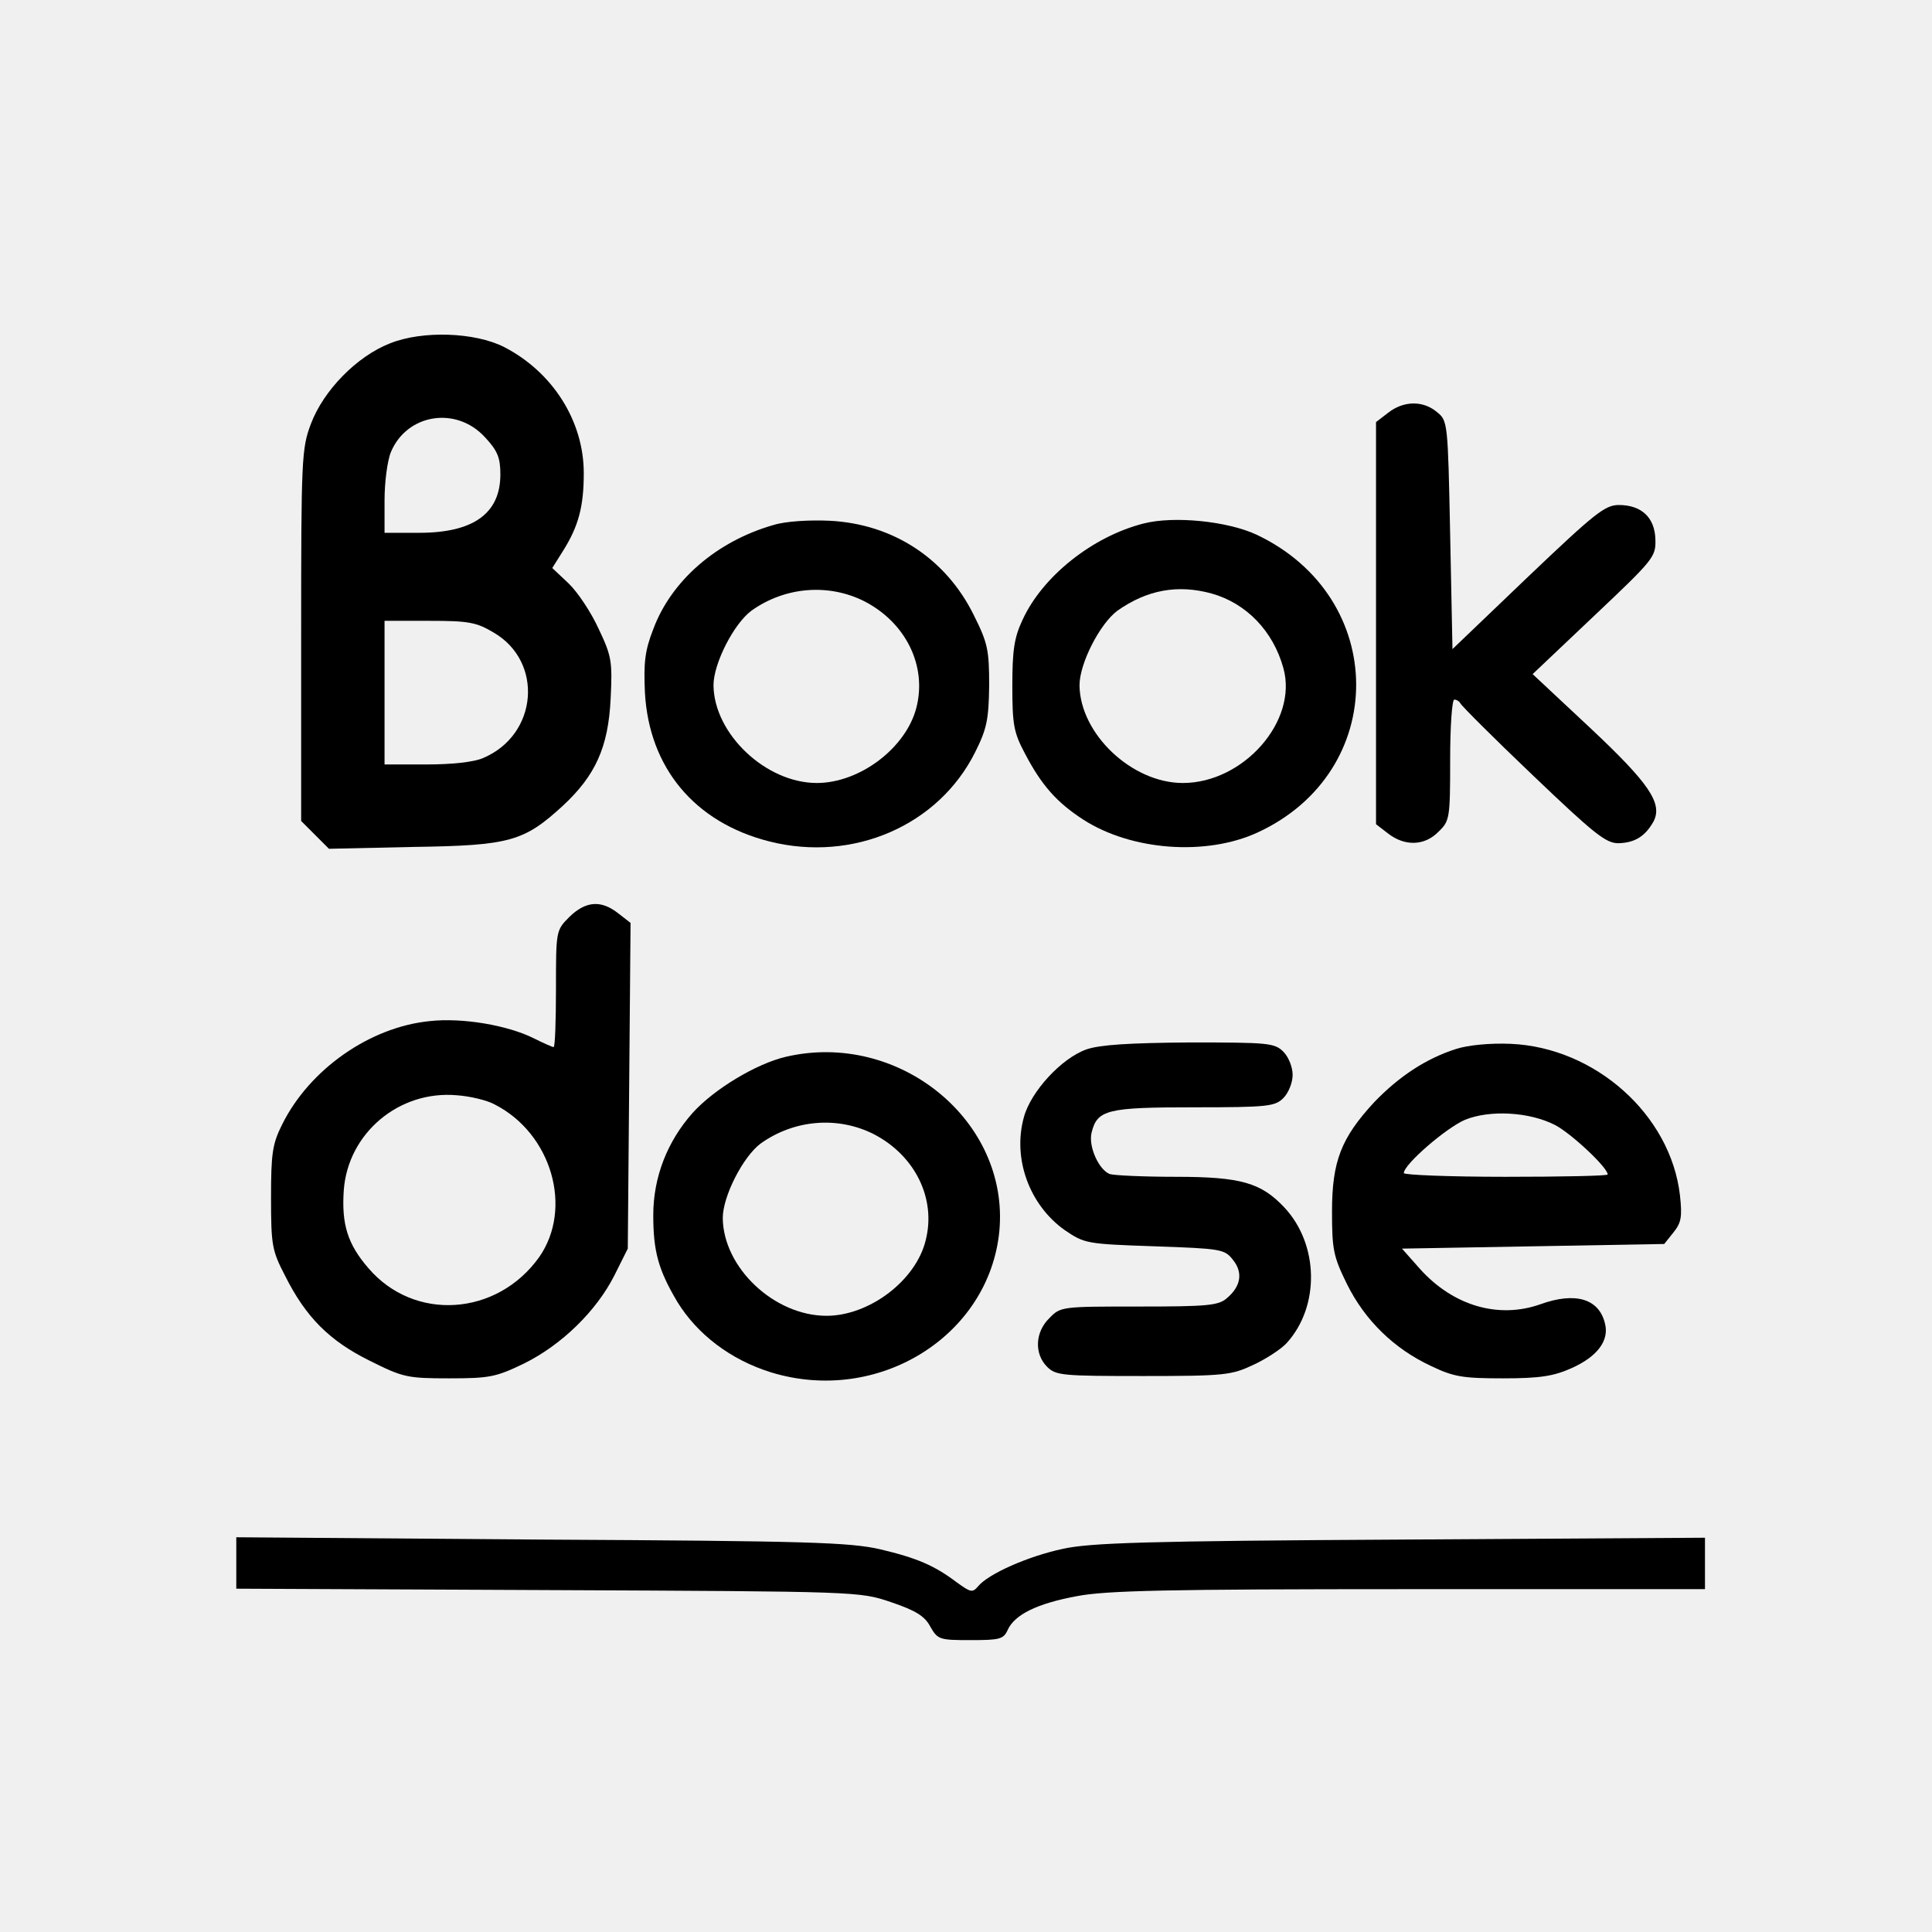
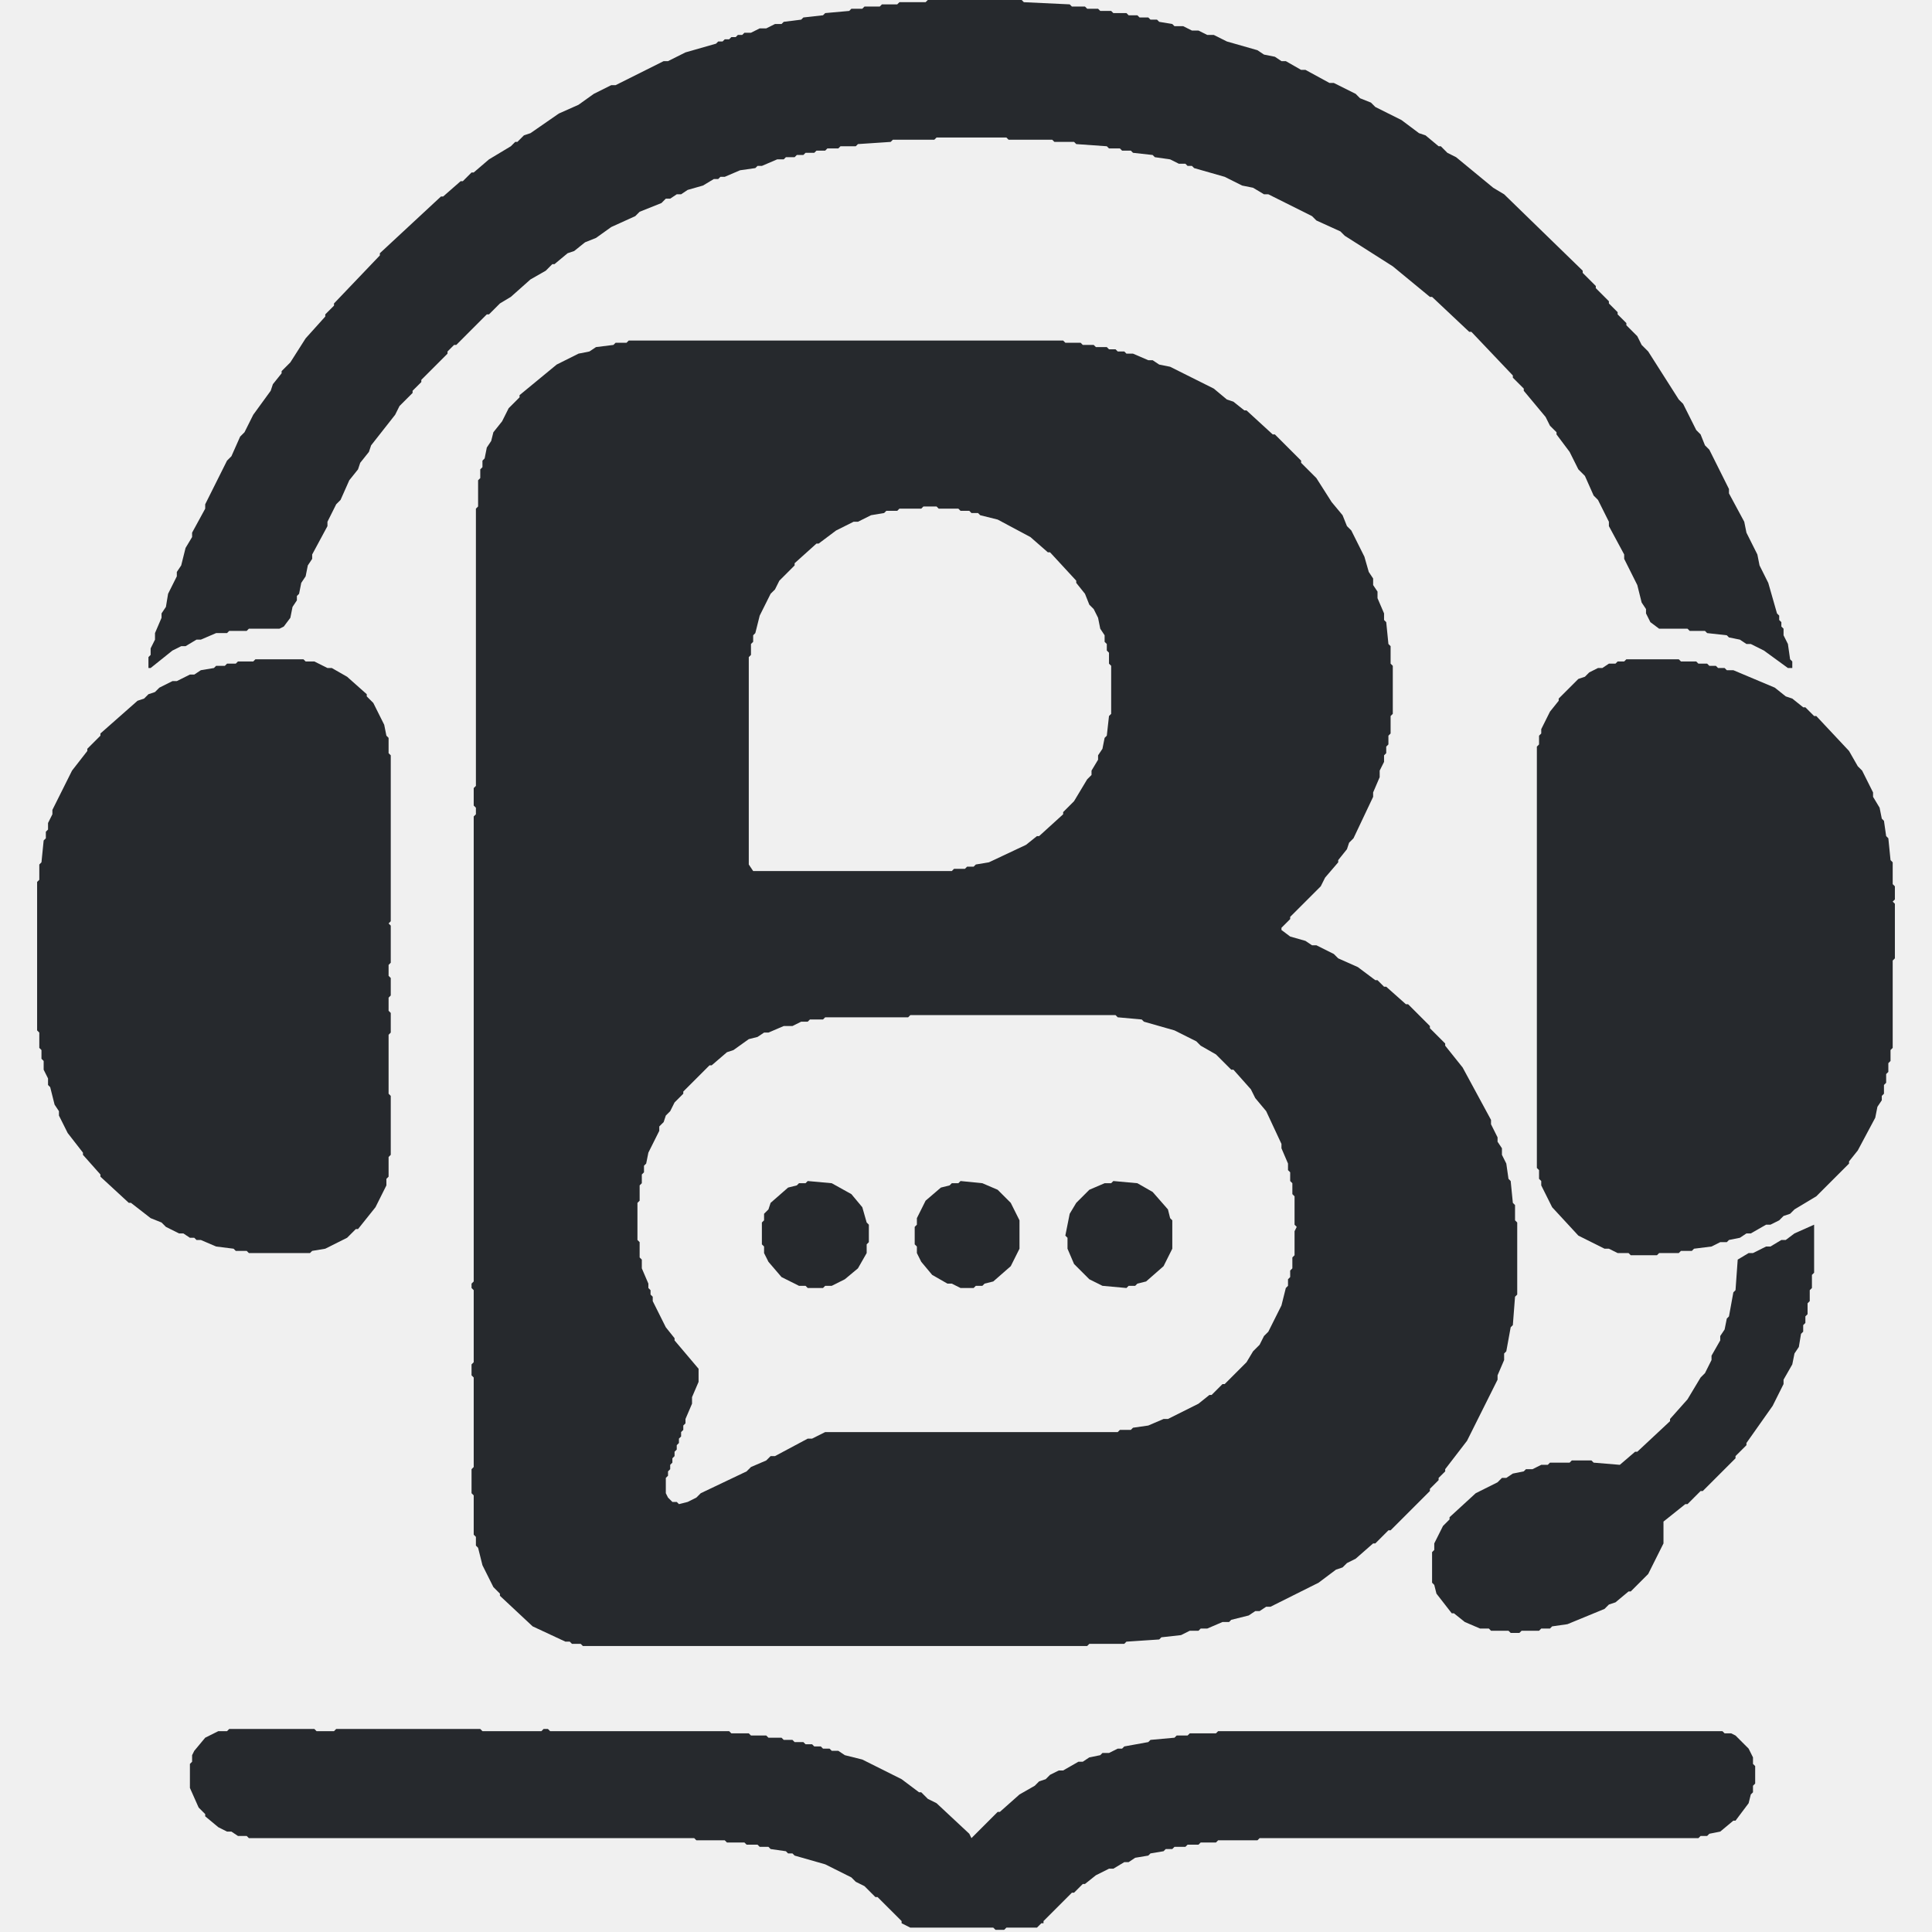
- <svg xmlns="http://www.w3.org/2000/svg" version="1.0" width="417pt" height="417pt" viewBox="0 0 417 417" preserveAspectRatio="xMidYMid meet">
-   <g transform="translate(0,417) scale(0.1,-0.1)" fill="#000000" stroke="none">
-     <path d="M842 3429 c-72 -28 -144 -102 -171 -174 -20 -53 -21 -75 -21 -456 l0 -401 30 -30 30 -30 183 4 c208 3 238 12 322 89 70 65 98 126 103 231 4 81 2 92 -26 151 -16 35 -45 79 -65 98 l-35 33 22 35 c35 55 46 98 46 170 0 112 -67 218 -172 272 -63 32 -176 36 -246 8z m205 -203 c27 -29 33 -44 33 -80 0 -84 -58 -126 -175 -126 l-75 0 0 70 c0 39 6 86 14 105 35 82 141 99 203 31z m18 -421 c109 -63 96 -221 -22 -271 -20 -9 -68 -14 -123 -14 l-90 0 0 155 0 155 97 0 c84 0 101 -3 138 -25z" />
-     <path d="M2996 3279 l-26 -20 0 -434 0 -434 26 -20 c36 -28 79 -27 109 4 24 23 25 29 25 155 0 72 4 130 9 130 5 0 11 -4 13 -8 2 -5 72 -75 156 -155 133 -127 158 -147 185 -147 36 1 58 15 76 47 20 39 -9 82 -138 203 l-123 115 133 126 c128 121 133 127 132 164 -1 48 -30 75 -79 75 -30 0 -52 -18 -196 -155 l-163 -156 -5 247 c-5 243 -5 246 -29 265 -30 25 -72 24 -105 -2z" />
-     <path d="M1670 3037 c-123 -35 -221 -120 -260 -225 -18 -46 -21 -72 -18 -137 9 -162 107 -280 268 -321 181 -46 366 34 445 193 25 50 29 70 30 143 0 77 -3 92 -33 152 -60 122 -174 197 -311 204 -44 2 -95 -1 -121 -9z m196 -165 c89 -46 135 -139 112 -229 -22 -87 -122 -163 -215 -163 -110 0 -222 106 -223 211 0 47 44 133 82 161 73 52 167 59 244 20z" />
-     <path d="M2468 3040 c-110 -28 -218 -114 -261 -208 -18 -38 -22 -66 -22 -142 0 -84 3 -101 27 -146 36 -69 69 -106 126 -143 104 -67 265 -79 376 -28 285 131 284 508 -2 643 -62 29 -178 41 -244 24z m147 -151 c75 -21 133 -81 155 -161 32 -114 -86 -248 -217 -248 -110 0 -222 106 -223 211 0 47 44 133 82 161 64 45 130 57 203 37z" />
-     <path d="M1229 2191 c-29 -29 -29 -30 -29 -155 0 -69 -2 -126 -5 -126 -3 0 -23 9 -43 19 -56 28 -154 45 -225 37 -129 -13 -259 -104 -318 -223 -21 -42 -24 -62 -24 -158 0 -102 2 -114 30 -168 45 -90 96 -141 183 -184 72 -36 81 -38 172 -38 87 0 101 3 161 32 81 40 156 113 195 190 l29 58 3 351 3 352 -27 21 c-37 29 -70 26 -105 -8z m-161 -405 c123 -63 169 -224 96 -329 -91 -128 -270 -140 -369 -24 -45 52 -58 95 -53 168 9 123 119 216 244 205 29 -2 66 -11 82 -20z" />
-     <path d="M2345 1905 c-54 -19 -120 -91 -135 -146 -25 -90 12 -190 88 -244 43 -29 46 -30 194 -35 143 -5 151 -6 169 -29 22 -27 18 -57 -13 -83 -18 -16 -43 -18 -190 -18 -166 0 -169 0 -193 -25 -31 -30 -33 -77 -5 -105 19 -19 33 -20 208 -20 176 0 190 2 237 24 28 13 60 34 72 47 72 79 70 213 -5 293 -50 53 -93 66 -234 66 -69 0 -134 3 -143 6 -24 10 -46 60 -39 89 12 50 34 55 221 55 160 0 175 2 193 20 11 11 20 33 20 50 0 17 -9 39 -20 50 -19 19 -33 20 -202 20 -131 -1 -194 -5 -223 -15z" />
-     <path d="M3143 1906 c-66 -21 -124 -60 -177 -115 -71 -77 -91 -127 -91 -236 0 -82 3 -97 32 -156 39 -79 102 -140 181 -177 50 -24 69 -27 157 -27 80 0 109 5 147 22 56 25 82 60 72 97 -13 53 -64 68 -139 41 -90 -32 -188 -4 -260 76 l-39 44 283 5 283 5 20 25 c17 21 19 34 14 80 -20 174 -183 319 -365 327 -46 2 -93 -3 -118 -11z m213 -164 c35 -18 114 -92 114 -107 0 -3 -99 -5 -220 -5 -121 0 -220 4 -220 8 0 19 92 98 132 115 54 22 139 17 194 -11z" />
-     <path d="M1696 1889 c-64 -15 -155 -70 -201 -121 -55 -62 -85 -139 -85 -221 0 -78 11 -118 52 -187 43 -70 115 -125 202 -152 231 -71 471 78 493 305 22 238 -217 433 -461 376z m190 -167 c89 -46 135 -139 112 -229 -21 -87 -122 -163 -214 -163 -113 0 -223 104 -224 211 0 47 44 133 82 161 73 52 167 59 244 20z" />
-     <path d="M510 796 l0 -55 673 -3 c671 -3 672 -3 740 -26 53 -18 73 -30 85 -53 16 -28 20 -29 87 -29 63 0 71 2 80 22 15 33 63 57 150 73 63 12 194 15 716 15 l639 0 0 56 0 55 -657 -4 c-550 -3 -670 -7 -729 -20 -75 -16 -161 -54 -183 -81 -12 -14 -16 -13 -45 8 -49 37 -86 53 -166 72 -66 15 -153 18 -732 21 l-658 5 0 -56z" />
+ <svg xmlns="http://www.w3.org/2000/svg" width="1024" height="1024" viewBox="0 0 1024 1024">
+   <style>g{fill:#26292d}@media (prefers-color-scheme:dark){g{fill:#fff}}</style>
+   <g fill-rule="evenodd">
+     <path d="M 100.66,934.91 L 100.66,947.63 L 105.29,958.05 L 108.76,961.52 L 108.76,962.68 L 115.71,968.46 L 120.33,970.78 L 122.65,970.78 L 126.12,973.09 L 130.75,973.09 L 131.91,974.25 L 367.95,974.25 L 369.10,975.40 L 384.14,975.40 L 385.30,976.56 L 394.56,976.56 L 395.72,977.72 L 401.50,977.72 L 402.66,978.87 L 407.29,978.87 L 408.44,980.03 L 416.54,981.19 L 417.70,982.35 L 420.01,982.35 L 421.17,983.50 L 437.37,988.13 L 451.25,995.07 L 453.57,997.39 L 458.20,999.70 L 463.98,1005.49 L 465.14,1005.49 L 477.87,1018.21 L 477.87,1019.37 L 482.49,1021.69 L 526.46,1021.69 L 527.62,1022.84 L 532.25,1022.84 L 533.41,1021.69 L 549.60,1021.69 L 551.92,1019.37 L 553.08,1019.37 L 553.08,1018.21 L 568.12,1003.17 L 569.27,1003.17 L 573.90,998.54 L 575.06,998.54 L 580.85,993.92 L 587.79,990.45 L 590.10,990.45 L 595.89,986.97 L 598.20,986.97 L 601.67,984.66 L 608.61,983.50 L 609.77,982.35 L 616.71,981.19 L 617.87,980.03 L 621.34,980.03 L 622.50,978.87 L 628.28,978.87 L 629.44,977.72 L 635.23,977.72 L 636.38,976.56 L 644.48,976.56 L 645.64,975.40 L 666.47,975.40 L 667.62,974.25 L 900.19,974.25 L 901.35,973.09 L 904.82,973.09 L 905.98,971.93 L 911.76,970.78 L 918.71,964.99 L 919.86,964.99 L 926.81,955.73 L 927.96,951.11 L 929.12,949.95 L 929.12,946.48 L 930.28,945.32 L 930.28,936.06 L 929.12,934.91 L 929.12,931.44 L 926.81,926.81 L 919.86,919.86 L 917.55,918.71 L 914.08,918.71 L 912.92,917.55 L 645.64,917.55 L 644.48,918.71 L 630.60,918.71 L 629.44,919.86 L 623.66,919.86 L 622.50,921.02 L 609.77,922.18 L 608.61,923.34 L 595.89,925.65 L 594.73,926.81 L 592.42,926.81 L 587.79,929.12 L 584.32,929.12 L 583.16,930.28 L 577.37,931.44 L 573.90,933.75 L 571.59,933.75 L 563.49,938.38 L 561.18,938.38 L 556.55,940.69 L 554.23,943.01 L 550.76,944.16 L 548.45,946.48 L 540.35,951.11 L 529.93,960.36 L 528.78,960.36 L 514.89,974.25 L 513.74,971.93 L 496.38,955.73 L 491.75,953.42 L 488.28,949.95 L 487.12,949.95 L 477.87,943.01 L 457.04,932.59 L 447.78,930.28 L 444.31,927.96 L 440.84,927.96 L 439.68,926.81 L 436.21,926.81 L 435.06,925.65 L 431.58,925.65 L 430.43,924.49 L 426.96,924.49 L 425.80,923.34 L 421.17,923.34 L 420.01,922.18 L 415.39,922.18 L 414.23,921.02 L 407.29,921.02 L 406.13,919.86 L 398.03,919.86 L 396.87,918.71 L 387.62,918.71 L 386.46,917.55 L 291.58,917.55 L 290.42,916.39 L 288.11,916.39 L 286.95,917.55 L 255.71,917.55 L 254.55,916.39 L 178.19,916.39 L 177.03,917.55 L 167.77,917.55 L 166.62,916.39 L 121.49,916.39 L 120.33,917.55 L 115.71,917.55 L 108.76,921.02 L 102.98,927.96 L 101.82,930.28 L 101.82,933.75 Z M 961.52,649.11 L 951.11,653.74 L 946.48,657.21 L 944.16,657.21 L 938.38,660.68 L 936.06,660.68 L 929.12,664.15 L 926.81,664.15 L 921.02,667.62 L 919.86,683.82 L 918.71,684.98 L 916.39,697.71 L 915.24,698.87 L 914.08,704.65 L 911.76,708.12 L 911.76,710.44 L 907.14,718.54 L 907.14,720.85 L 903.67,727.79 L 901.35,730.11 L 894.41,741.68 L 885.15,752.09 L 885.15,753.25 L 867.80,769.45 L 866.64,769.45 L 858.54,776.39 L 844.66,775.23 L 843.50,774.07 L 833.08,774.07 L 831.93,775.23 L 821.51,775.23 L 820.36,776.39 L 816.89,776.39 L 812.26,778.70 L 808.79,778.70 L 807.63,779.86 L 801.84,781.02 L 798.37,783.33 L 796.06,783.33 L 793.74,785.65 L 782.17,791.43 L 768.29,804.16 L 768.29,805.32 L 764.82,808.79 L 760.19,818.04 L 760.19,821.51 L 759.03,822.67 L 759.03,838.87 L 760.19,840.03 L 761.35,844.66 L 769.45,855.07 L 770.60,855.07 L 776.39,859.70 L 784.49,863.17 L 789.12,863.17 L 790.27,864.33 L 799.53,864.33 L 800.69,865.48 L 805.32,865.48 L 806.47,864.33 L 815.73,864.33 L 816.89,863.17 L 821.51,863.17 L 822.67,862.01 L 830.77,860.85 L 850.44,852.75 L 852.75,850.44 L 856.23,849.28 L 863.17,843.50 L 864.33,843.50 L 873.58,834.24 L 881.68,818.04 L 881.68,806.47 L 893.25,797.22 L 894.41,797.22 L 901.35,790.27 L 902.51,790.27 L 919.86,772.92 L 919.86,771.76 L 925.65,765.98 L 925.65,764.82 L 939.53,745.15 L 945.32,733.58 L 945.32,731.26 L 949.95,723.16 L 951.11,717.38 L 953.42,713.91 L 954.58,706.96 L 955.73,705.81 L 955.73,702.34 L 956.89,701.18 L 956.89,697.71 L 958.05,696.55 L 958.05,690.77 L 959.20,689.61 L 959.20,683.82 L 960.36,682.67 L 960.36,675.72 L 961.52,674.57 Z M 590.10,625.97 L 588.94,627.13 L 585.47,627.13 L 577.37,630.60 L 570.43,637.54 L 566.96,643.33 L 564.65,654.90 L 565.80,656.05 L 565.80,661.84 L 569.27,669.94 L 577.37,678.04 L 584.32,681.51 L 597.04,682.67 L 598.20,681.51 L 601.67,681.51 L 602.83,680.35 L 607.46,679.20 L 616.71,671.10 L 621.34,661.84 L 621.34,646.80 L 620.19,645.64 L 619.03,641.01 L 610.93,631.76 L 602.83,627.13 Z M 509.11,625.97 L 507.95,627.13 L 504.48,627.13 L 503.32,628.28 L 498.69,629.44 L 490.59,636.38 L 485.97,645.64 L 485.97,649.11 L 484.81,650.27 L 484.81,659.53 L 485.97,660.68 L 485.97,664.15 L 488.28,668.78 L 494.07,675.72 L 502.16,680.35 L 504.48,680.35 L 509.11,682.67 L 516.05,682.67 L 517.21,681.51 L 520.68,681.51 L 521.84,680.35 L 526.46,679.20 L 535.72,671.10 L 540.35,661.84 L 540.35,646.80 L 535.72,637.54 L 528.78,630.60 L 520.68,627.13 Z M 428.11,625.97 L 426.96,627.13 L 423.48,627.13 L 422.33,628.28 L 417.70,629.44 L 408.44,637.54 L 407.29,641.01 L 404.97,643.33 L 404.97,646.80 L 403.81,647.95 L 403.81,659.53 L 404.97,660.68 L 404.97,664.15 L 407.29,668.78 L 414.23,676.88 L 423.48,681.51 L 426.96,681.51 L 428.11,682.67 L 436.21,682.67 L 437.37,681.51 L 440.84,681.51 L 447.78,678.04 L 454.73,672.25 L 459.35,664.15 L 459.35,659.53 L 460.51,658.37 L 460.51,649.11 L 459.35,647.95 L 457.04,639.86 L 451.25,632.91 L 440.84,627.13 Z M 295.05,193.23 L 275.38,209.43 L 275.38,210.59 L 269.60,216.37 L 266.12,223.31 L 261.50,229.10 L 260.34,233.73 L 258.02,237.20 L 256.87,242.98 L 255.71,244.14 L 255.71,247.61 L 254.55,248.77 L 254.55,253.40 L 253.40,254.55 L 253.40,268.44 L 252.24,269.60 L 252.24,416.54 L 251.08,417.70 L 251.08,426.96 L 252.24,428.11 L 252.24,431.58 L 251.08,432.74 L 251.08,679.20 L 249.93,680.35 L 249.93,682.67 L 251.08,683.82 L 251.08,722.01 L 249.93,723.16 L 249.93,728.95 L 251.08,730.11 L 251.08,777.55 L 249.93,778.70 L 249.93,791.43 L 251.08,792.59 L 251.08,813.41 L 252.24,814.57 L 252.24,819.20 L 253.40,820.36 L 255.71,829.61 L 261.50,841.18 L 264.97,844.66 L 264.97,845.81 L 282.32,862.01 L 299.68,870.11 L 301.99,870.11 L 303.15,871.27 L 307.78,871.27 L 308.94,872.42 L 576.22,872.42 L 577.37,871.27 L 595.89,871.27 L 597.04,870.11 L 614.40,868.95 L 615.56,867.80 L 625.97,866.64 L 630.60,864.33 L 635.23,864.33 L 636.38,863.17 L 639.86,863.17 L 647.95,859.70 L 651.43,859.70 L 652.58,858.54 L 661.84,856.23 L 665.31,853.91 L 667.62,853.91 L 671.10,851.60 L 673.41,851.60 L 698.87,838.87 L 708.12,831.93 L 711.59,830.77 L 713.91,828.46 L 718.54,826.14 L 727.79,818.04 L 728.95,818.04 L 735.89,811.10 L 737.05,811.10 L 757.88,790.27 L 757.88,789.12 L 762.50,784.49 L 762.50,783.33 L 765.98,779.86 L 765.98,778.70 L 777.55,763.66 L 793.74,731.26 L 793.74,728.95 L 797.22,720.85 L 797.22,717.38 L 798.37,716.22 L 800.69,703.49 L 801.84,702.34 L 803.00,687.29 L 804.16,686.14 L 804.16,647.95 L 803.00,646.80 L 803.00,638.70 L 801.84,637.54 L 800.69,625.97 L 799.53,624.81 L 798.37,616.71 L 796.06,612.09 L 796.06,608.61 L 793.74,605.14 L 793.74,602.83 L 790.27,595.89 L 790.27,593.57 L 775.23,565.80 L 765.98,554.23 L 765.98,553.08 L 757.88,544.98 L 757.88,543.82 L 746.31,532.25 L 745.15,532.25 L 734.73,522.99 L 733.58,522.99 L 730.11,519.52 L 728.95,519.52 L 719.69,512.58 L 709.28,507.95 L 706.96,505.64 L 697.71,501.01 L 695.39,501.01 L 691.92,498.69 L 683.82,496.38 L 679.20,492.91 L 679.20,491.75 L 683.82,487.12 L 683.82,485.97 L 700.02,469.77 L 702.34,465.14 L 709.28,457.04 L 709.28,455.88 L 713.91,450.10 L 715.06,446.63 L 717.38,444.31 L 727.79,422.33 L 727.79,420.01 L 731.26,411.91 L 731.26,408.44 L 733.58,403.81 L 733.58,400.34 L 734.73,399.19 L 734.73,395.72 L 735.89,394.56 L 735.89,389.93 L 737.05,388.77 L 737.05,379.52 L 738.21,378.36 L 738.21,352.90 L 737.05,351.75 L 737.05,342.49 L 735.89,341.33 L 734.73,329.76 L 733.58,328.61 L 733.58,325.13 L 730.11,317.04 L 730.11,313.56 L 727.79,310.09 L 727.79,306.62 L 725.48,303.15 L 723.16,295.05 L 716.22,281.17 L 713.91,278.85 L 711.59,273.07 L 705.81,266.12 L 697.71,253.40 L 689.61,245.30 L 689.61,244.14 L 675.72,230.26 L 674.57,230.26 L 660.68,217.53 L 659.53,217.53 L 653.74,212.90 L 650.27,211.74 L 643.33,205.96 L 620.19,194.39 L 614.40,193.23 L 610.93,190.92 L 608.61,190.92 L 600.52,187.44 L 597.04,187.44 L 595.89,186.29 L 592.42,186.29 L 591.26,185.13 L 587.79,185.13 L 586.63,183.97 L 580.85,183.97 L 579.69,182.82 L 573.90,182.82 L 572.75,181.66 L 564.65,181.66 L 563.49,180.50 L 333.23,180.50 L 332.08,181.66 L 326.29,181.66 L 325.13,182.82 L 315.88,183.97 L 312.41,186.29 L 306.62,187.44 Z M 671.10,588.94 L 679.20,606.30 L 679.20,608.61 L 682.67,616.71 L 682.67,620.19 L 683.82,621.34 L 683.82,625.97 L 684.98,627.13 L 684.98,632.91 L 686.14,634.07 L 686.14,649.11 L 687.29,650.27 L 686.14,652.58 L 686.14,665.31 L 684.98,666.47 L 684.98,672.25 L 683.82,673.41 L 683.82,676.88 L 682.67,678.04 L 682.67,681.51 L 681.51,682.67 L 679.20,691.92 L 672.25,705.81 L 669.94,708.12 L 667.62,712.75 L 664.15,716.22 L 660.68,722.01 L 649.11,733.58 L 647.95,733.58 L 642.17,739.36 L 641.01,739.36 L 635.23,743.99 L 619.03,752.09 L 616.71,752.09 L 608.61,755.56 L 600.52,756.72 L 599.36,757.88 L 593.57,757.88 L 592.42,759.03 L 437.37,759.03 L 430.43,762.50 L 428.11,762.50 L 410.76,771.76 L 408.44,771.76 L 406.13,774.07 L 398.03,777.55 L 395.72,779.86 L 371.42,791.43 L 369.10,793.74 L 364.47,796.06 L 359.85,797.22 L 358.69,796.06 L 356.38,796.06 L 354.06,793.74 L 352.90,791.43 L 352.90,783.33 L 354.06,782.17 L 354.06,779.86 L 355.22,778.70 L 355.22,776.39 L 356.38,775.23 L 356.38,772.92 L 357.53,771.76 L 357.53,769.45 L 358.69,768.29 L 358.69,765.98 L 359.85,764.82 L 359.85,762.50 L 361.00,761.35 L 361.00,759.03 L 362.16,757.88 L 362.16,755.56 L 363.32,754.40 L 363.32,752.09 L 366.79,743.99 L 366.79,740.52 L 370.26,732.42 L 370.26,725.48 L 357.53,710.44 L 357.53,709.28 L 352.90,703.49 L 345.96,689.61 L 345.96,687.29 L 344.80,686.14 L 344.80,683.82 L 343.65,682.67 L 343.65,680.35 L 340.18,672.25 L 340.18,667.62 L 339.02,666.47 L 339.02,658.37 L 337.86,657.21 L 337.86,637.54 L 339.02,636.38 L 339.02,628.28 L 340.18,627.13 L 340.18,622.50 L 341.33,621.34 L 341.33,617.87 L 342.49,616.71 L 343.65,610.93 L 349.43,599.36 L 349.43,597.04 L 351.75,594.73 L 352.90,591.26 L 355.22,588.94 L 357.53,584.32 L 362.16,579.69 L 362.16,578.53 L 376.05,564.65 L 377.20,564.65 L 385.30,557.70 L 388.77,556.55 L 396.87,550.76 L 401.50,549.60 L 404.97,547.29 L 407.29,547.29 L 415.39,543.82 L 420.01,543.82 L 424.64,541.51 L 428.11,541.51 L 429.27,540.35 L 436.21,540.35 L 437.37,539.19 L 481.34,539.19 L 482.49,538.03 L 591.26,538.03 L 592.42,539.19 L 605.14,540.35 L 606.30,541.51 L 622.50,546.13 L 634.07,551.92 L 636.38,554.23 L 644.48,558.86 L 652.58,566.96 L 653.74,566.96 L 663.00,577.37 L 665.31,582.00 Z M 556.55,292.74 L 570.43,307.78 L 570.43,308.94 L 575.06,314.72 L 577.37,320.51 L 579.69,322.82 L 582.00,327.45 L 583.16,333.23 L 585.47,336.71 L 585.47,340.18 L 586.63,341.33 L 586.63,344.80 L 587.79,345.96 L 587.79,351.75 L 588.94,352.90 L 588.94,378.36 L 587.79,379.52 L 586.63,389.93 L 585.47,391.09 L 584.32,396.87 L 582.00,400.34 L 582.00,402.66 L 578.53,408.44 L 578.53,410.76 L 576.22,413.07 L 569.27,424.64 L 563.49,430.43 L 563.49,431.58 L 550.76,443.15 L 549.60,443.15 L 543.82,447.78 L 524.15,457.04 L 517.21,458.20 L 516.05,459.35 L 512.58,459.35 L 511.42,460.51 L 505.64,460.51 L 504.48,461.67 L 399.19,461.67 L 396.87,458.20 L 396.87,348.28 L 398.03,347.12 L 398.03,341.33 L 399.19,340.18 L 399.19,336.71 L 400.34,335.55 L 402.66,326.29 L 408.44,314.72 L 410.76,312.41 L 413.07,307.78 L 421.17,299.68 L 421.17,298.52 L 432.74,288.11 L 433.90,288.11 L 443.15,281.17 L 452.41,276.54 L 454.73,276.54 L 461.67,273.07 L 468.61,271.91 L 469.77,270.75 L 475.55,270.75 L 476.71,269.60 L 488.28,269.60 L 489.44,268.44 L 496.38,268.44 L 497.54,269.60 L 507.95,269.60 L 509.11,270.75 L 513.74,270.75 L 514.89,271.91 L 518.36,271.91 L 519.52,273.07 L 528.78,275.38 L 546.13,284.64 L 555.39,292.74 Z M 78.68,348.28 L 78.68,354.06 L 79.84,354.06 L 91.41,344.80 L 96.04,342.49 L 98.35,342.49 L 104.14,339.02 L 106.45,339.02 L 114.55,335.55 L 120.33,335.55 L 121.49,334.39 L 130.75,334.39 L 131.91,333.23 L 148.10,333.23 L 150.42,332.08 L 153.89,327.45 L 155.05,321.66 L 157.36,318.19 L 157.36,315.88 L 158.52,314.72 L 159.67,308.94 L 161.99,305.46 L 163.15,299.68 L 165.46,296.21 L 165.46,293.89 L 173.56,278.85 L 173.56,276.54 L 178.19,267.28 L 180.50,264.97 L 185.13,254.55 L 189.76,248.77 L 190.92,245.30 L 195.54,239.51 L 196.70,236.04 L 209.43,219.84 L 211.74,215.21 L 218.68,208.27 L 218.68,207.11 L 223.31,202.49 L 223.31,201.33 L 237.20,187.44 L 237.20,186.29 L 240.67,182.82 L 241.83,182.82 L 258.02,166.62 L 259.18,166.62 L 264.97,160.83 L 270.75,157.36 L 281.17,148.10 L 289.27,143.48 L 292.74,140.00 L 293.89,140.00 L 300.84,134.22 L 304.31,133.06 L 310.09,128.43 L 315.88,126.12 L 323.98,120.33 L 336.71,114.55 L 339.02,112.24 L 350.59,107.61 L 352.90,105.29 L 355.22,105.29 L 358.69,102.98 L 361.00,102.98 L 364.47,100.66 L 372.57,98.35 L 378.36,94.88 L 380.67,94.88 L 381.83,93.72 L 384.14,93.72 L 392.24,90.25 L 400.34,89.09 L 401.50,87.94 L 403.81,87.94 L 411.91,84.47 L 415.39,84.47 L 416.54,83.31 L 421.17,83.31 L 422.33,82.15 L 425.80,82.15 L 426.96,80.99 L 431.58,80.99 L 432.74,79.84 L 437.37,79.84 L 438.53,78.68 L 444.31,78.68 L 445.47,77.52 L 453.57,77.52 L 454.73,76.37 L 472.08,75.21 L 473.24,74.05 L 495.22,74.05 L 496.38,72.89 L 533.41,72.89 L 534.56,74.05 L 557.70,74.05 L 558.86,75.21 L 569.27,75.21 L 570.43,76.37 L 586.63,77.52 L 587.79,78.68 L 593.57,78.68 L 594.73,79.84 L 599.36,79.84 L 600.52,80.99 L 610.93,82.15 L 612.09,83.31 L 620.19,84.47 L 624.81,86.78 L 628.28,86.78 L 629.44,87.94 L 631.76,87.94 L 632.91,89.09 L 649.11,93.72 L 658.37,98.35 L 664.15,99.51 L 669.94,102.98 L 672.25,102.98 L 695.39,114.55 L 697.71,116.86 L 710.44,122.65 L 712.75,124.96 L 738.21,141.16 L 757.88,157.36 L 759.03,157.36 L 778.70,175.87 L 779.86,175.87 L 801.84,199.01 L 801.84,200.17 L 807.63,205.96 L 807.63,207.11 L 819.20,221.00 L 821.51,225.63 L 824.99,229.10 L 824.99,230.26 L 831.93,239.51 L 836.56,248.77 L 840.03,252.24 L 844.66,262.65 L 846.97,264.97 L 852.75,276.54 L 852.75,278.85 L 860.85,293.89 L 860.85,296.21 L 867.80,310.09 L 870.11,319.35 L 872.42,322.82 L 872.42,325.13 L 874.74,329.76 L 879.37,333.23 L 894.41,333.23 L 895.57,334.39 L 903.67,334.39 L 904.82,335.55 L 915.24,336.71 L 916.39,337.86 L 922.18,339.02 L 925.65,341.33 L 927.96,341.33 L 934.91,344.80 L 947.63,354.06 L 949.95,354.06 L 949.95,350.59 L 948.79,349.43 L 947.63,341.33 L 945.32,336.71 L 945.32,333.23 L 944.16,332.08 L 944.16,329.76 L 943.01,328.61 L 943.01,326.29 L 941.85,325.13 L 937.22,308.94 L 932.59,299.68 L 931.44,293.89 L 925.65,282.32 L 924.49,276.54 L 916.39,261.50 L 916.39,259.18 L 905.98,238.35 L 903.67,236.04 L 901.35,230.26 L 899.04,227.94 L 892.09,214.06 L 889.78,211.74 L 873.58,186.29 L 870.11,182.82 L 867.80,178.19 L 862.01,172.40 L 862.01,171.25 L 857.38,166.62 L 857.38,165.46 L 852.75,160.83 L 852.75,159.67 L 845.81,152.73 L 845.81,151.58 L 838.87,144.63 L 838.87,143.48 L 797.22,102.98 L 791.43,99.51 L 771.76,83.31 L 767.13,80.99 L 763.66,77.52 L 762.50,77.52 L 755.56,71.74 L 752.09,70.58 L 742.83,63.64 L 728.95,56.70 L 726.64,54.38 L 720.85,52.07 L 718.54,49.75 L 706.96,43.97 L 704.65,43.97 L 691.92,37.03 L 689.61,37.03 L 681.51,32.40 L 679.20,32.40 L 675.72,30.08 L 669.94,28.93 L 666.47,26.61 L 650.27,21.98 L 643.33,18.51 L 639.86,18.51 L 635.23,16.20 L 631.76,16.20 L 627.13,13.88 L 622.50,13.88 L 621.34,12.73 L 614.40,11.57 L 613.24,10.41 L 609.77,10.41 L 608.61,9.26 L 603.99,9.26 L 602.83,8.10 L 598.20,8.10 L 597.04,6.94 L 590.10,6.94 L 588.94,5.79 L 583.16,5.79 L 582.00,4.63 L 576.22,4.63 L 575.06,3.47 L 568.12,3.47 L 566.96,2.31 L 542.66,1.16 L 541.51,0.00 L 491.75,0.00 L 490.59,1.16 L 476.71,1.16 L 475.55,2.31 L 467.45,2.31 L 466.30,3.47 L 458.20,3.47 L 457.04,4.63 L 451.25,4.63 L 450.10,5.79 L 437.37,6.94 L 436.21,8.10 L 425.80,9.26 L 424.64,10.41 L 415.39,11.57 L 414.23,12.73 L 410.76,12.73 L 406.13,15.04 L 402.66,15.04 L 398.03,17.36 L 394.56,17.36 L 393.40,18.51 L 391.09,18.51 L 389.93,19.67 L 387.62,19.67 L 386.46,20.83 L 384.14,20.83 L 382.99,21.98 L 380.67,21.98 L 379.52,23.14 L 363.32,27.77 L 354.06,32.40 L 351.75,32.40 L 326.29,45.13 L 323.98,45.13 L 314.72,49.75 L 306.62,55.54 L 296.21,60.17 L 281.17,70.58 L 277.69,71.74 L 274.22,75.21 L 273.07,75.21 L 270.75,77.52 L 259.18,84.47 L 251.08,91.41 L 249.93,91.41 L 245.30,96.04 L 244.14,96.04 L 234.88,104.14 L 233.73,104.14 L 201.33,134.22 L 201.33,135.38 L 177.03,160.83 L 177.03,161.99 L 172.40,166.62 L 172.40,167.77 L 161.99,179.34 L 153.89,192.07 L 149.26,196.70 L 149.26,197.86 L 144.63,203.64 L 143.48,207.11 L 134.22,219.84 L 129.59,229.10 L 127.28,231.41 L 122.65,241.83 L 120.33,244.14 L 108.76,267.28 L 108.76,269.60 L 101.82,282.32 L 101.82,284.64 L 98.35,290.42 L 96.04,299.68 L 93.72,303.15 L 93.72,305.46 L 89.09,314.72 L 87.94,321.66 L 85.62,325.13 L 85.62,327.45 L 82.15,335.55 L 82.15,339.02 L 79.84,343.65 L 79.84,347.12 Z" />
+   </g>
+   <g fill-rule="evenodd">
+     <path d="M 862.01,349.43 L 860.85,350.59 L 857.38,350.59 L 856.23,351.75 L 852.75,351.75 L 849.28,354.06 L 846.97,354.06 L 842.34,356.38 L 840.03,358.69 L 836.56,359.85 L 826.14,370.26 L 826.14,371.42 L 821.51,377.20 L 816.89,386.46 L 816.89,388.77 L 815.73,389.93 L 815.73,394.56 L 814.57,395.72 L 814.57,619.03 L 815.73,620.19 L 815.73,624.81 L 816.89,625.97 L 816.89,628.28 L 822.67,639.86 L 836.56,654.90 L 850.44,661.84 L 852.75,661.84 L 857.38,664.15 L 863.17,664.15 L 864.33,665.31 L 878.21,665.31 L 879.37,664.15 L 889.78,664.15 L 890.94,663.00 L 896.72,663.00 L 897.88,661.84 L 907.14,660.68 L 911.76,658.37 L 915.24,658.37 L 916.39,657.21 L 922.18,656.05 L 925.65,653.74 L 927.96,653.74 L 936.06,649.11 L 938.38,649.11 L 943.01,646.80 L 945.32,644.48 L 948.79,643.33 L 951.11,641.01 L 962.68,634.07 L 980.03,616.71 L 980.03,615.56 L 984.66,609.77 L 993.92,592.42 L 995.07,586.63 L 997.39,583.16 L 997.39,580.85 L 998.54,579.69 L 998.54,575.06 L 999.70,573.90 L 999.70,569.27 L 1000.86,568.12 L 1000.86,563.49 L 1002.02,562.33 L 1002.02,556.55 L 1003.17,555.39 L 1003.17,509.11 L 1004.33,507.95 L 1004.33,479.02 L 1003.17,477.87 L 1004.33,476.71 L 1004.33,469.77 L 1003.17,468.61 L 1003.17,457.04 L 1002.02,455.88 L 1000.86,444.31 L 999.70,443.15 L 998.54,435.06 L 997.39,433.90 L 996.23,428.11 L 992.76,422.33 L 992.76,420.01 L 986.97,408.44 L 984.66,406.13 L 980.03,398.03 L 962.68,379.52 L 961.52,379.52 L 956.89,374.89 L 955.73,374.89 L 949.95,370.26 L 946.48,369.10 L 940.69,364.47 L 918.71,355.22 L 915.24,355.22 L 914.08,354.06 L 910.61,354.06 L 909.45,352.90 L 905.98,352.90 L 904.82,351.75 L 900.19,351.75 L 899.04,350.59 L 890.94,350.59 L 889.78,349.43 Z M 135.38,349.43 L 134.22,350.59 L 126.12,350.59 L 124.96,351.75 L 120.33,351.75 L 119.18,352.90 L 114.55,352.90 L 113.39,354.06 L 106.45,355.22 L 102.98,357.53 L 100.66,357.53 L 93.72,361.00 L 91.41,361.00 L 84.47,364.47 L 82.15,366.79 L 78.68,367.95 L 76.37,370.26 L 72.89,371.42 L 53.22,388.77 L 53.22,389.93 L 46.28,396.87 L 46.28,398.03 L 38.18,408.44 L 27.77,429.27 L 27.77,431.58 L 25.46,436.21 L 25.46,439.68 L 24.30,440.84 L 24.30,444.31 L 23.14,445.47 L 21.98,457.04 L 20.83,458.20 L 20.83,466.30 L 19.67,467.45 L 19.67,546.13 L 20.83,547.29 L 20.83,555.39 L 21.98,556.55 L 21.98,561.18 L 23.14,562.33 L 23.14,566.96 L 25.46,571.59 L 25.46,575.06 L 26.61,576.22 L 28.93,585.47 L 31.24,588.94 L 31.24,591.26 L 35.87,600.52 L 43.97,610.93 L 43.97,612.09 L 53.22,622.50 L 53.22,623.66 L 68.27,637.54 L 69.42,637.54 L 79.84,645.64 L 85.62,647.95 L 87.94,650.27 L 94.88,653.74 L 97.19,653.74 L 100.66,656.05 L 102.98,656.05 L 104.14,657.21 L 106.45,657.21 L 114.55,660.68 L 123.81,661.84 L 124.96,663.00 L 130.75,663.00 L 131.91,664.15 L 164.30,664.15 L 165.46,663.00 L 172.40,661.84 L 183.97,656.05 L 188.60,651.43 L 189.76,651.43 L 199.01,639.86 L 204.80,628.28 L 204.80,624.81 L 205.96,623.66 L 205.96,613.24 L 207.11,612.09 L 207.11,580.85 L 205.96,579.69 L 205.96,548.45 L 207.11,547.29 L 207.11,536.88 L 205.96,535.72 L 205.96,528.78 L 207.11,527.62 L 207.11,518.36 L 205.96,517.21 L 205.96,511.42 L 207.11,510.26 L 207.11,490.59 L 205.96,489.44 L 207.11,488.28 L 207.11,400.34 L 205.96,399.19 L 205.96,391.09 L 204.80,389.93 L 203.64,384.14 L 197.86,372.57 L 194.39,369.10 L 194.39,367.95 L 183.97,358.69 L 175.87,354.06 L 173.56,354.06 L 166.62,350.59 L 161.99,350.59 L 160.83,349.43 Z" />
  </g>
</svg>
